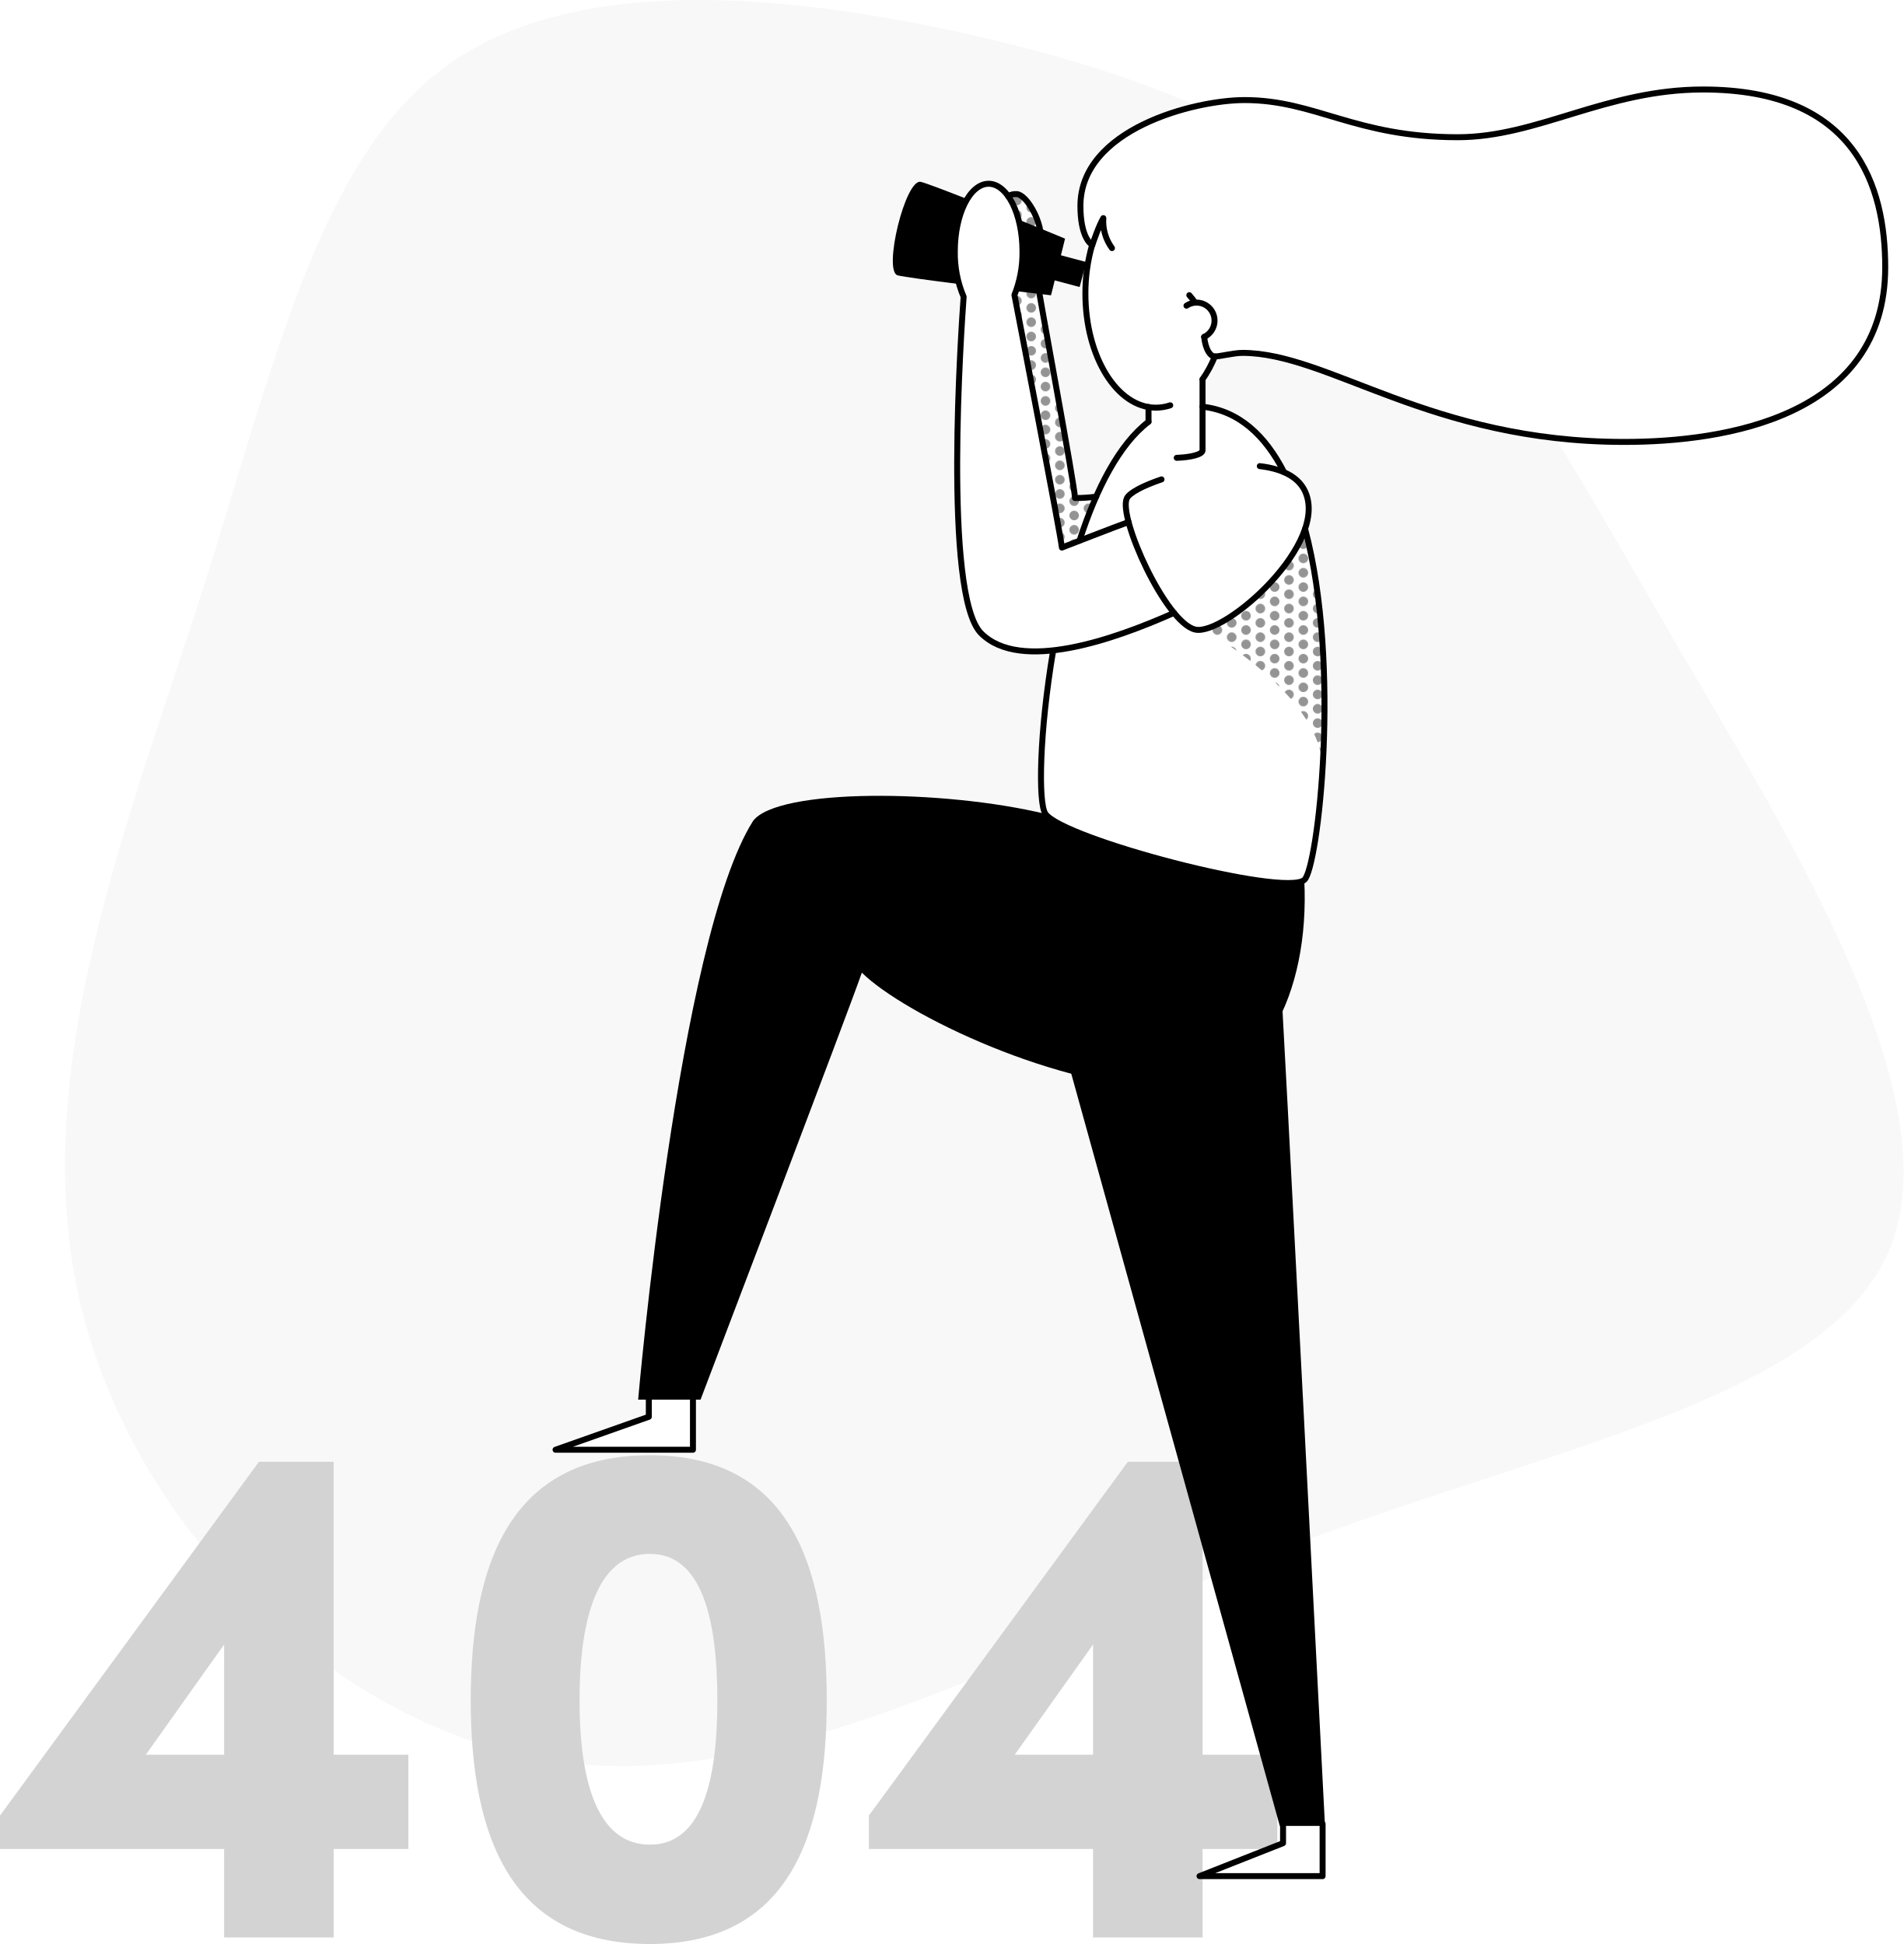
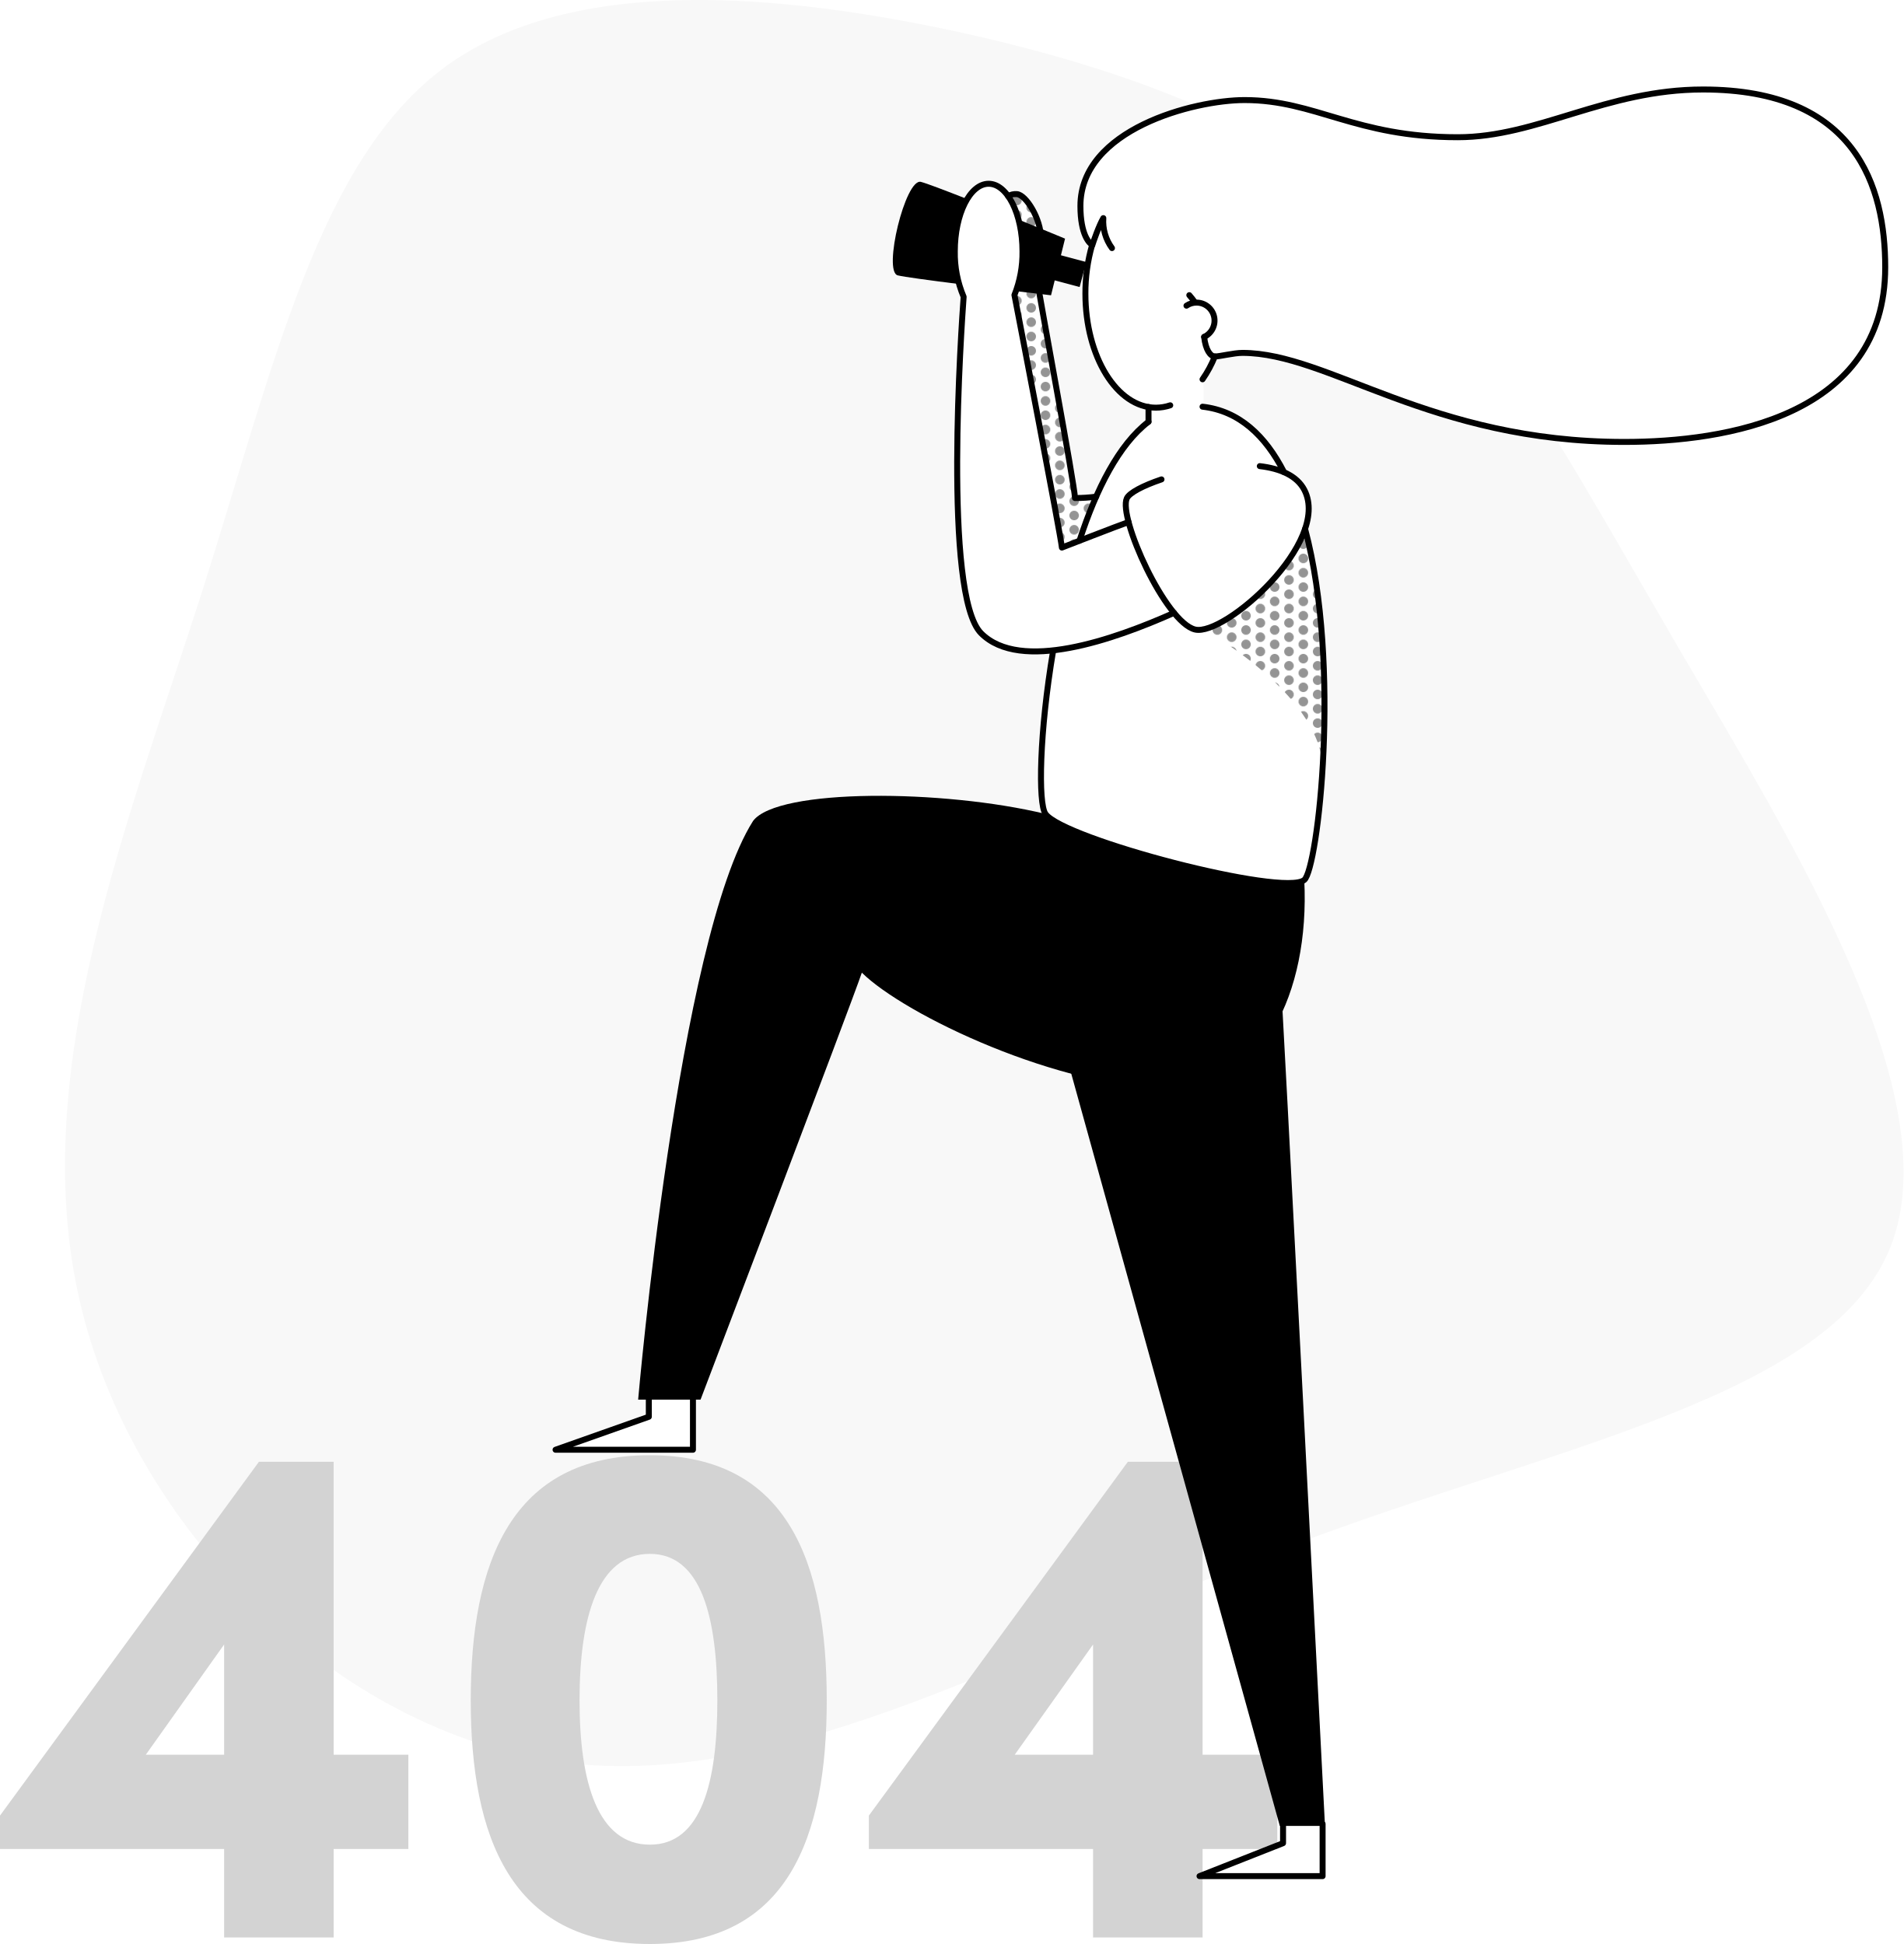
<svg xmlns="http://www.w3.org/2000/svg" viewBox="0 0 797.46 814.59">
  <defs>
-     <style>.cls-1,.cls-6,.cls-7{fill:none;}.cls-2{fill:#949494;}.cls-3{fill:url(#New_Pattern);}.cls-4{fill:#f8f8f8;}.cls-5{fill:#d3d3d3;}.cls-6,.cls-7{stroke:#000;stroke-linecap:round;stroke-width:2.5px;}.cls-6{stroke-linejoin:round;}.cls-7{stroke-miterlimit:10;}</style>
-     <pattern id="New_Pattern" data-name="New Pattern" width="12" height="12" patternUnits="userSpaceOnUse" viewBox="0 0 12 12">
+     <style>
+             .cls-1,.cls-6,.cls-7{fill:none;}.cls-2{fill:#949494;}.cls-3{fill:url(#New_Pattern);}.cls-4{fill:#f8f8f8;}.cls-5{fill:#d3d3d3;}.cls-6,.cls-7{stroke:#000;stroke-linecap:round;stroke-width:2.5px;}.cls-6{stroke-linejoin:round;}.cls-7{stroke-miterlimit:10;}
+         </style>
+     <pattern id="New_Pattern" width="12" height="12" patternUnits="userSpaceOnUse" viewBox="0 0 12 12">
      <rect class="cls-1" width="12" height="12" />
      <rect class="cls-1" width="12" height="12" />
      <circle class="cls-2" cx="12" cy="3" r="2" />
      <circle class="cls-2" cx="6" r="2" />
      <circle class="cls-2" cy="3" r="2" />
      <circle class="cls-2" cx="12" cy="9" r="2" />
      <circle class="cls-2" cx="6" cy="6" r="2" />
      <circle class="cls-2" cy="9" r="2" />
      <circle class="cls-2" cx="6" cy="12" r="2" />
    </pattern>
  </defs>
-   <g id="Layer_2" data-name="Layer 2">
+   <g id="Layer_2">
    <g id="vector">
      <polygon class="cls-3" points="452.59 222.7 458.06 208.54 449.71 207.74 447.28 186.44 442.54 165.38 439.8 145.19 435.11 124.91 434.51 121.92 434.72 94.67 432.07 86.36 427.15 80.58 422.19 82.67 426.69 93.94 428.32 110.34 425.92 122.84 425.79 124.63 428.66 145.62 433.06 168.28 437.09 189.67 442.39 212.02 444.69 230.03 453.16 226.74 452.59 222.7" />
      <path class="cls-4" d="M445.24,229.3h0l-10.83-56.46-9.22-49.72,0-.07c-.08.19-.15.39-.23.57,1.13,5.84,19.48,101,19.88,105.83Z" />
      <path class="cls-4" d="M428,111.34v-.07a1,1,0,0,1,0,.17Z" />
      <path class="cls-4" d="M703.84,272.59c-19.68-33.74-36.26-63.2-52.17-89-63.11-7.15-99.54-35.7-131.16-35.7-3.68,0-9.4,1.5-11.57,1.5h0l-4.8,9,.14,12.39,7.43,1.4,10,5.33,7.09,6.61,8.68,12.92-.59.39c4.27,1.65,7.63,4.19,9.52,7.88,2.47,4.8,2.26,10.44.29,16.29h0c15.29,57.24,5.37,142.37-.34,147.1-8.64,7.16-100.75-17-108.4-27.66-3.18-4.4-2.53-34.51,3.18-68.27l.73-.35c-12.55,1.5-23.82,0-30.89-7.05-16.12-16.12-8.22-129.11-7.34-141a46.85,46.85,0,0,1-3.7-19.06C400,89.69,406.33,77,414.17,77c3.49,0,6.69,2.53,9.16,6.71l-1-2.4,3.68,0,3.87,2.58,5,9.07,1.24,6.93-.38,24.67,14.62,84.1,8.88-.87,4.51-10,9.77-13.72,7.65-8.33v-5.28h0c-14.84-2.54-26.4-22.84-26.4-47.5,0-1.86.06-3.7.19-5.5l.84-10.58,1.56-3.49c.07-.27.14-.54.22-.8-1.15-.63-5-4.17-5-16.37,0-24,26.56-36.9,48.83-41.9-29.62-12.8-62.77-22.73-99.28-30.8C327.68-2.62,239.75-11.07,186.53,28S114.82,153.14,84.44,248.61c-30.6,95.46-73.08,200.29-51.15,296,21.69,95.47,108,181.8,202.58,193.9s197.33-50,306.5-91.35S767.1,585.48,792,522.45,751.34,353.67,703.84,272.59ZM290.3,607.48H232.74l39.06-13.81V585.6h18.5Z" />
      <path class="cls-4" d="M426.49,91.3v0Z" />
      <path class="cls-4" d="M462.08,92.88a11.39,11.39,0,0,1,.08-1.5c-1.83,3.06-4.21,10-4.6,11.28l.07.15Z" />
      <path class="cls-3" d="M503.78,263.8c5.32,2.29,50.69,29.49,50.26,58.74.83-25.17.83-46.24.83-46.24L552,254.14l-4.71-30.58-9.63,14.8L525.1,251.75,510.32,262.4Z" />
      <path class="cls-5" d="M171.08,774.78h-31.3v37.07H93.89V774.78H0v-14L108.48,612.52h31.3V735.28h31.3Zm-77.19-39.5V689.09L61.08,735.28Z" />
      <path class="cls-5" d="M197.21,712.49c0-57.43,16.71-102.71,75-102.71,58,0,74.14,45.28,74.14,102.71,0,57.13-16.1,102.1-74.14,102.1C213.92,814.59,197.21,769.62,197.21,712.49Zm103.31,0c0-34.64-6.69-61.38-28.26-61.38-21.88,0-29.47,26.74-29.47,61.38,0,34.33,7.59,60.47,29.47,60.47C293.83,773,300.52,746.82,300.52,712.49Z" />
      <path class="cls-5" d="M535.1,774.78H503.8v37.07H457.92V774.78H364v-14L472.5,612.52h31.3V735.28h31.3Zm-77.18-39.5V689.09L425.1,735.28Z" />
      <path d="M536.15,404.21c.86,8.18,18.93,360.89,18.93,360.89H536.15L444.1,433Z" />
      <path d="M546.4,368.72c2.39,48.19-18.14,87.66-53.79,87.66-48.94,0-113.73-31.2-131.56-48.81-4.45,13.16-67.57,178.92-67.57,178.92H267.34s16.75-193,48.15-242.5c10.33-13.76,79.92-13.25,122.51-2.93C471.81,362.45,534.73,372,546.4,368.72Z" />
      <path class="cls-6" d="M422.33,82.2a6.11,6.11,0,0,1,3.68-.86c3.83.27,10.09,10.39,10.09,18.58s-2.31,11.27-1.61,17.22,15.85,86.63,15.85,91.55a67.52,67.52,0,0,0,8.88-.57" />
      <path class="cls-7" d="M503.78,170.42c15.32,1.72,26.35,12.16,34.15,27.44" />
      <path class="cls-7" d="M452.23,226.58c7-21.6,16.54-40.38,28.92-49.85" />
      <path class="cls-7" d="M546.74,221.62c15.29,57.24,5.37,142.37-.34,147.1-8.64,7.16-100.75-17-108.4-27.66-3.18-4.4-2.53-34.51,3.18-68.27" />
      <path class="cls-6" d="M472.8,218.76c-4.07,1.38-27.94,10.69-27.94,10.69-.4-4.8-18.75-100-19.88-105.83a47.62,47.62,0,0,0,3.37-18.3C428.35,89.69,422,77,414.17,77S400,89.69,400,105.32a46.85,46.85,0,0,0,3.7,19.06c-.88,11.9-8.78,124.89,7.34,141,16.44,16.44,55.53,2.68,80.81-8.57" />
      <rect x="438.44" y="107.64" width="15.5" height="10.83" transform="translate(43.96 -110.73) rotate(14.87)" />
      <path class="cls-7" d="M527.77,195.32c8.55,1,15.57,4,18.68,10,11.29,21.92-33.42,61.41-45.79,58.47s-32.32-47.08-28.59-55c1.06-2.27,6.73-5.28,14.52-7.91" />
      <path class="cls-6" d="M481.15,176.73v-6.2" />
-       <path class="cls-6" d="M503.78,158.94v29.78c0,1.8-5.33,2.95-10.81,3.12" />
+       <path class="cls-6" d="M503.78,158             .94v29.78c0,1.8-5.33,2.95-10.81,3.12" />
      <path class="cls-6" d="M508.94,149.37a48.54,48.54,0,0,1-5.16,9.57" />
      <path class="cls-6" d="M490.25,169.83a18.84,18.84,0,0,1-6,1c-16.32,0-29.54-21.39-29.54-47.77a72.77,72.77,0,0,1,2.81-20.37" />
      <path class="cls-6" d="M504.46,141.17c.58,5.45,2.64,8.2,4.48,8.2,2.17,0,7.89-1.5,11.57-1.5,36.14,0,78.58,37.31,160,37.31,42.53,0,109.27-10.73,109.27-73.19,0-33.73-12.14-74.49-76.31-74.49-40.75,0-69.3,20-102.78,20-43,0-59.58-15.57-89.29-15.57-21.16,0-68.78,12.26-68.78,44.38,0,12.2,3.82,15.74,5,16.37.39-1.3,2.77-8.22,4.6-11.28a18.94,18.94,0,0,0,3.62,12.56" />
      <path class="cls-6" d="M498.24,123.68a32.23,32.23,0,0,1,2.34,3" />
      <path class="cls-6" d="M497.05,128.09a7.43,7.43,0,0,1,4.21-1.29,7.54,7.54,0,0,1,3.2,14.37" />
      <path d="M428.35,105.32A49.32,49.32,0,0,1,425.64,122c8.51,1,14.67,1.73,14.67,1.73L446.18,100S437.5,96.39,426.69,92A51.94,51.94,0,0,1,428.35,105.32Z" />
      <path d="M400,105.32c0-8.83,2-16.71,5.2-21.9-9.33-3.67-17.18-6.65-19.41-7.21-6.49-1.6-16,37.61-9.69,39.18,2.55.63,13.52,2.1,25.69,3.64A51.61,51.61,0,0,1,400,105.32Z" />
      <polyline class="cls-6" points="290.3 585.6 290.3 607.48 232.74 607.48 271.81 593.67 271.81 585.6" />
      <polyline class="cls-6" points="554.08 764.27 554.08 786.15 502.52 786.15 537.51 772.34 537.51 764.27" />
    </g>
  </g>
</svg>
